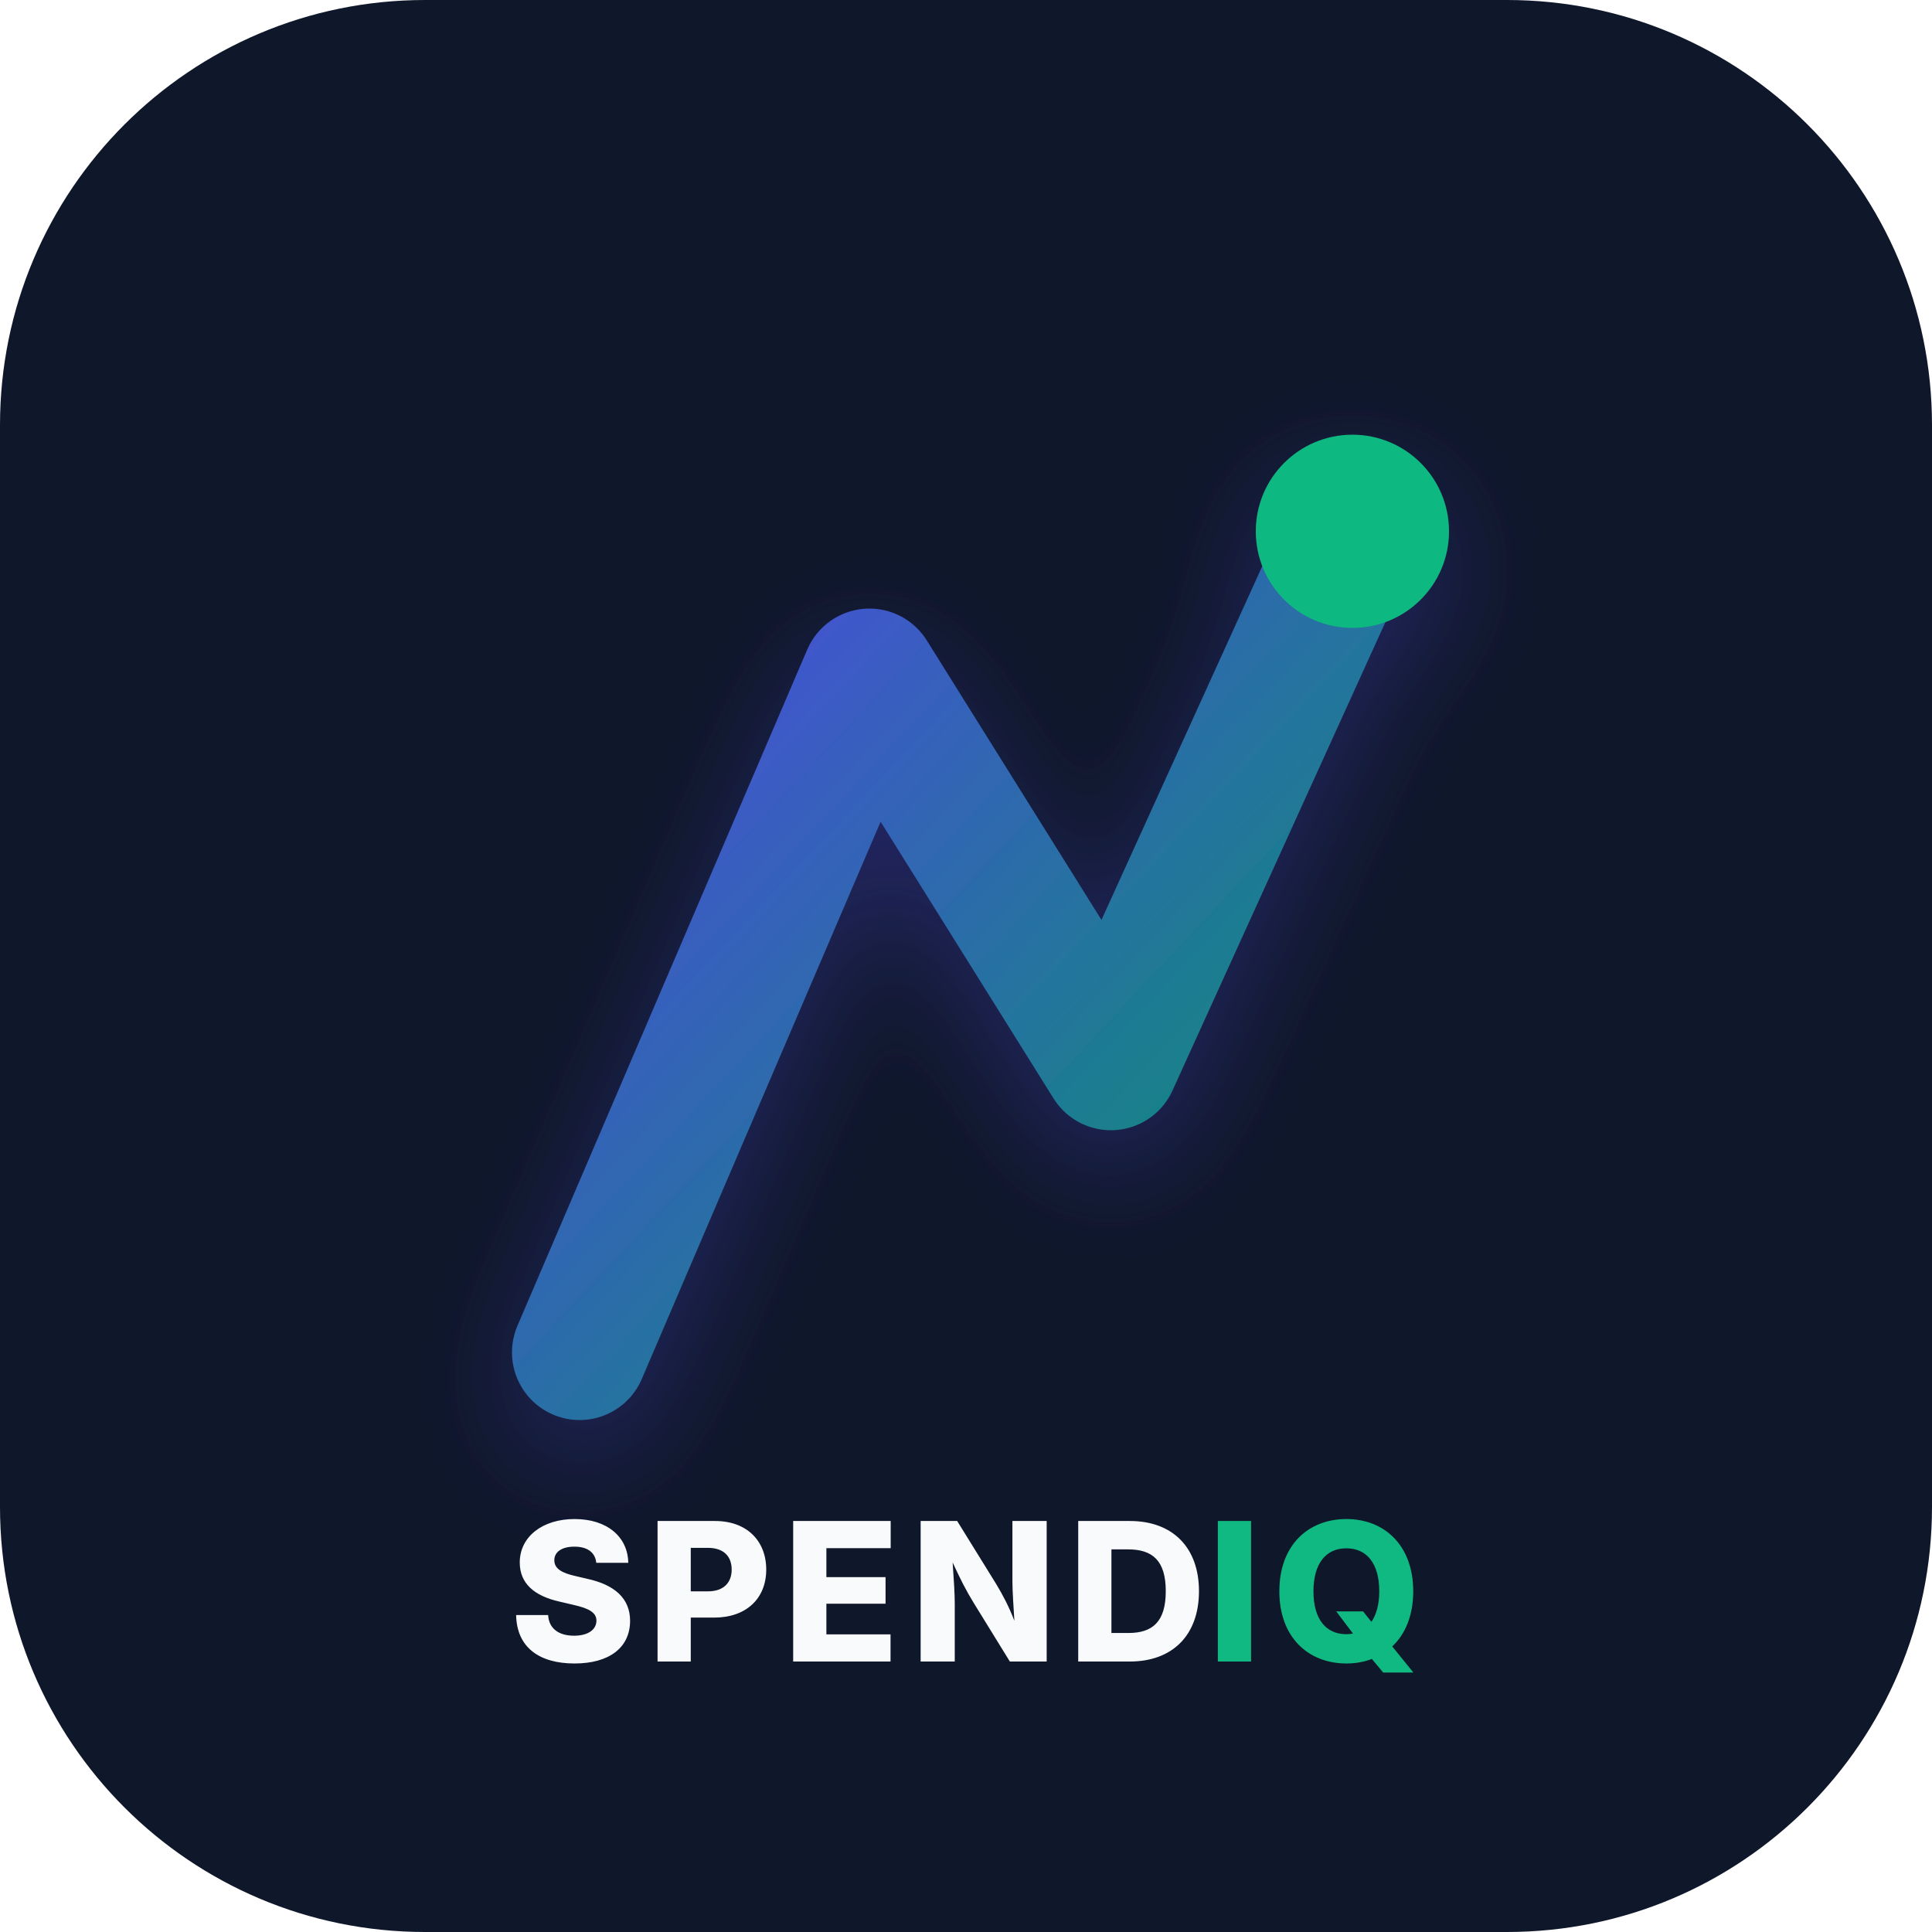
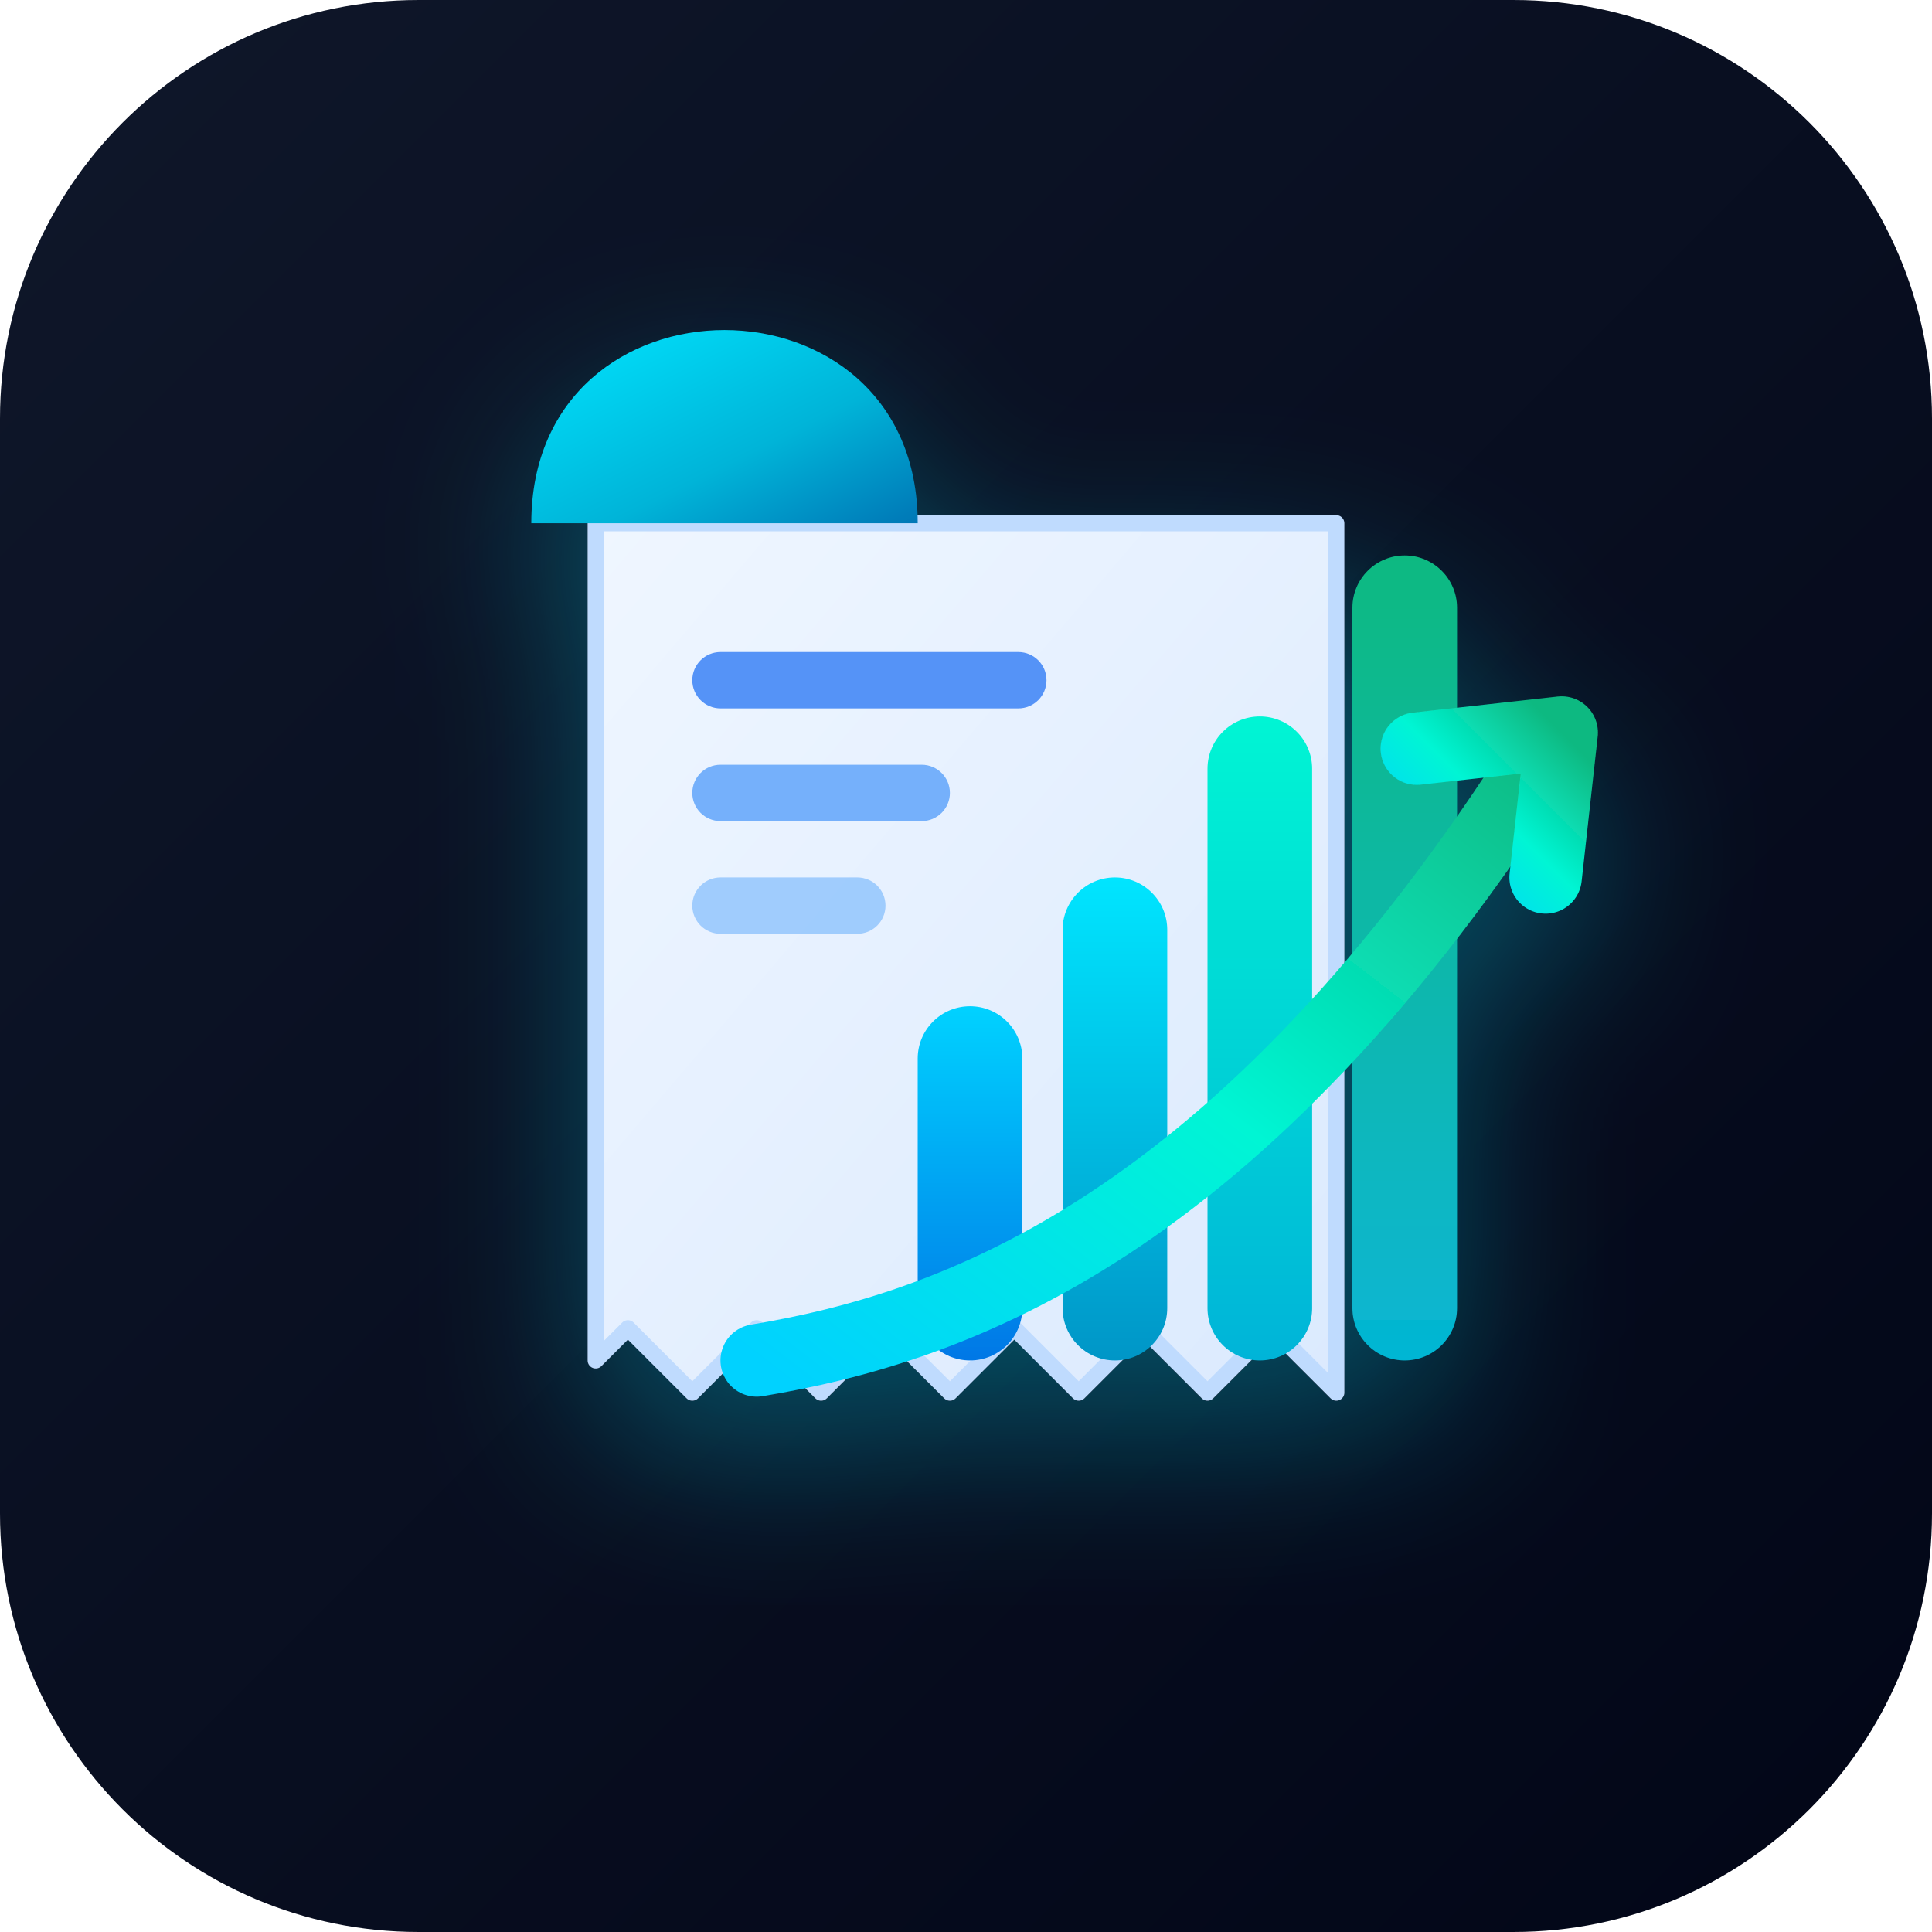
- <svg xmlns="http://www.w3.org/2000/svg" viewBox="0 0 200 200" width="100%" height="100%">
+ <svg xmlns="http://www.w3.org/2000/svg" viewBox="0 0 240 240" width="100%" height="100%">
  <defs>
-     <linearGradient id="brandGrad" x1="0%" y1="0%" x2="100%" y2="100%">
-       <stop offset="0%" stop-color="#4F46E5" />
-       <stop offset="100%" stop-color="#059669" />
+     <linearGradient id="bgGrad" x1="0%" y1="0%" x2="100%" y2="100%">
+       <stop offset="0%" stop-color="#0F172A" />
+       <stop offset="100%" stop-color="#020617" />
+     </linearGradient>
+     <linearGradient id="recBody" x1="0%" y1="0%" x2="100%" y2="100%">
+       <stop offset="0%" stop-color="#EFF6FF" />
+       <stop offset="100%" stop-color="#DBEAFE" />
+     </linearGradient>
+     <linearGradient id="recCurl" x1="0%" y1="0%" x2="100%" y2="100%">
+       <stop offset="0%" stop-color="#00E5FF" />
+       <stop offset="60%" stop-color="#00B4D8" />
+       <stop offset="100%" stop-color="#0077B6" />
+     </linearGradient>
+     <linearGradient id="bg1" x1="0%" y1="0%" x2="0%" y2="100%">
+       <stop offset="0%" stop-color="#00D2FF" />
+       <stop offset="100%" stop-color="#0077E6" />
+     </linearGradient>
+     <linearGradient id="bg2" x1="0%" y1="0%" x2="0%" y2="100%">
+       <stop offset="0%" stop-color="#00E5FF" />
+       <stop offset="100%" stop-color="#0096C7" />
+     </linearGradient>
+     <linearGradient id="bg3" x1="0%" y1="0%" x2="0%" y2="100%">
+       <stop offset="0%" stop-color="#00F5D4" />
+       <stop offset="100%" stop-color="#00B4D8" />
+     </linearGradient>
+     <linearGradient id="bg4" x1="0%" y1="0%" x2="0%" y2="100%">
+       <stop offset="0%" stop-color="#10B981" />
+       <stop offset="100%" stop-color="#06B6D4" />
+     </linearGradient>
+     <linearGradient id="arrGrad" x1="0%" y1="100%" x2="100%" y2="0%">
+       <stop offset="0%" stop-color="#00D2FF" />
+       <stop offset="50%" stop-color="#00F5D4" />
+       <stop offset="100%" stop-color="#10B981" />
    </linearGradient>
    <filter id="glow" x="-20%" y="-20%" width="140%" height="140%">
-       <feDropShadow dx="0" dy="4" stdDeviation="6" flood-color="#4F46E5" flood-opacity="0.3" />
+       <feDropShadow dx="0" dy="8" stdDeviation="10" flood-color="#00E5FF" flood-opacity="0.3" />
    </filter>
  </defs>
-   <rect width="200" height="200" rx="44" fill="#0F172A" />
-   <g filter="url(#glow)">
-     <path d="M60 140 L90 70 L115 110 L140 55" fill="none" stroke="url(#brandGrad)" stroke-width="14" stroke-linecap="round" stroke-linejoin="round" />
-     <circle cx="140" cy="55" r="10" fill="#10B981" />
+   <rect width="240" height="240" rx="52" fill="url(#bgGrad)" />
+   <g transform="translate(10, 5)" filter="url(#glow)">
+     <path d="M 64 60 L 156 60 L 156 168 L 148 160 L 140 168 L 132 160 L 124 168 L 116 160 L 108 168 L 100 160 L 92 168 L 84 160 L 76 168 L 68 160 L 64 164 Z" fill="url(#recBody)" stroke="#BFDBFE" stroke-width="2" stroke-linejoin="round" />
+     <path d="M 56 60 C 56 28, 104 28, 104 60 C 88 60, 72 60, 56 60 Z" fill="url(#recCurl)" />
+     <rect x="76" y="76" width="44" height="7" rx="3.5" fill="#3B82F6" opacity="0.85" />
+     <rect x="76" y="90" width="32" height="7" rx="3.5" fill="#60A5FA" opacity="0.85" />
+     <rect x="76" y="104" width="24" height="7" rx="3.5" fill="#93C5FD" opacity="0.85" />
+     <rect x="104" y="120" width="13" height="44" rx="6.5" fill="url(#bg1)" />
+     <rect x="122" y="104" width="13" height="60" rx="6.5" fill="url(#bg2)" />
+     <rect x="140" y="84" width="13" height="80" rx="6.5" fill="url(#bg3)" />
+     <rect x="158" y="64" width="13" height="100" rx="6.5" fill="url(#bg4)" />
+     <path d="M 84 164 C 108 160, 144 148, 182 88" fill="none" stroke="url(#arrGrad)" stroke-width="9" stroke-linecap="round" />
+     <path d="M 166 88 L 184 86 L 182 104" fill="none" stroke="url(#arrGrad)" stroke-width="9" stroke-linecap="round" stroke-linejoin="round" />
  </g>
-   <text x="100" y="172" font-family="Inter, sans-serif" font-weight="800" font-size="20" fill="#F8FAFC" text-anchor="middle" letter-spacing="1">SPEND<tspan fill="#10B981">IQ</tspan>
-   </text>
</svg>
